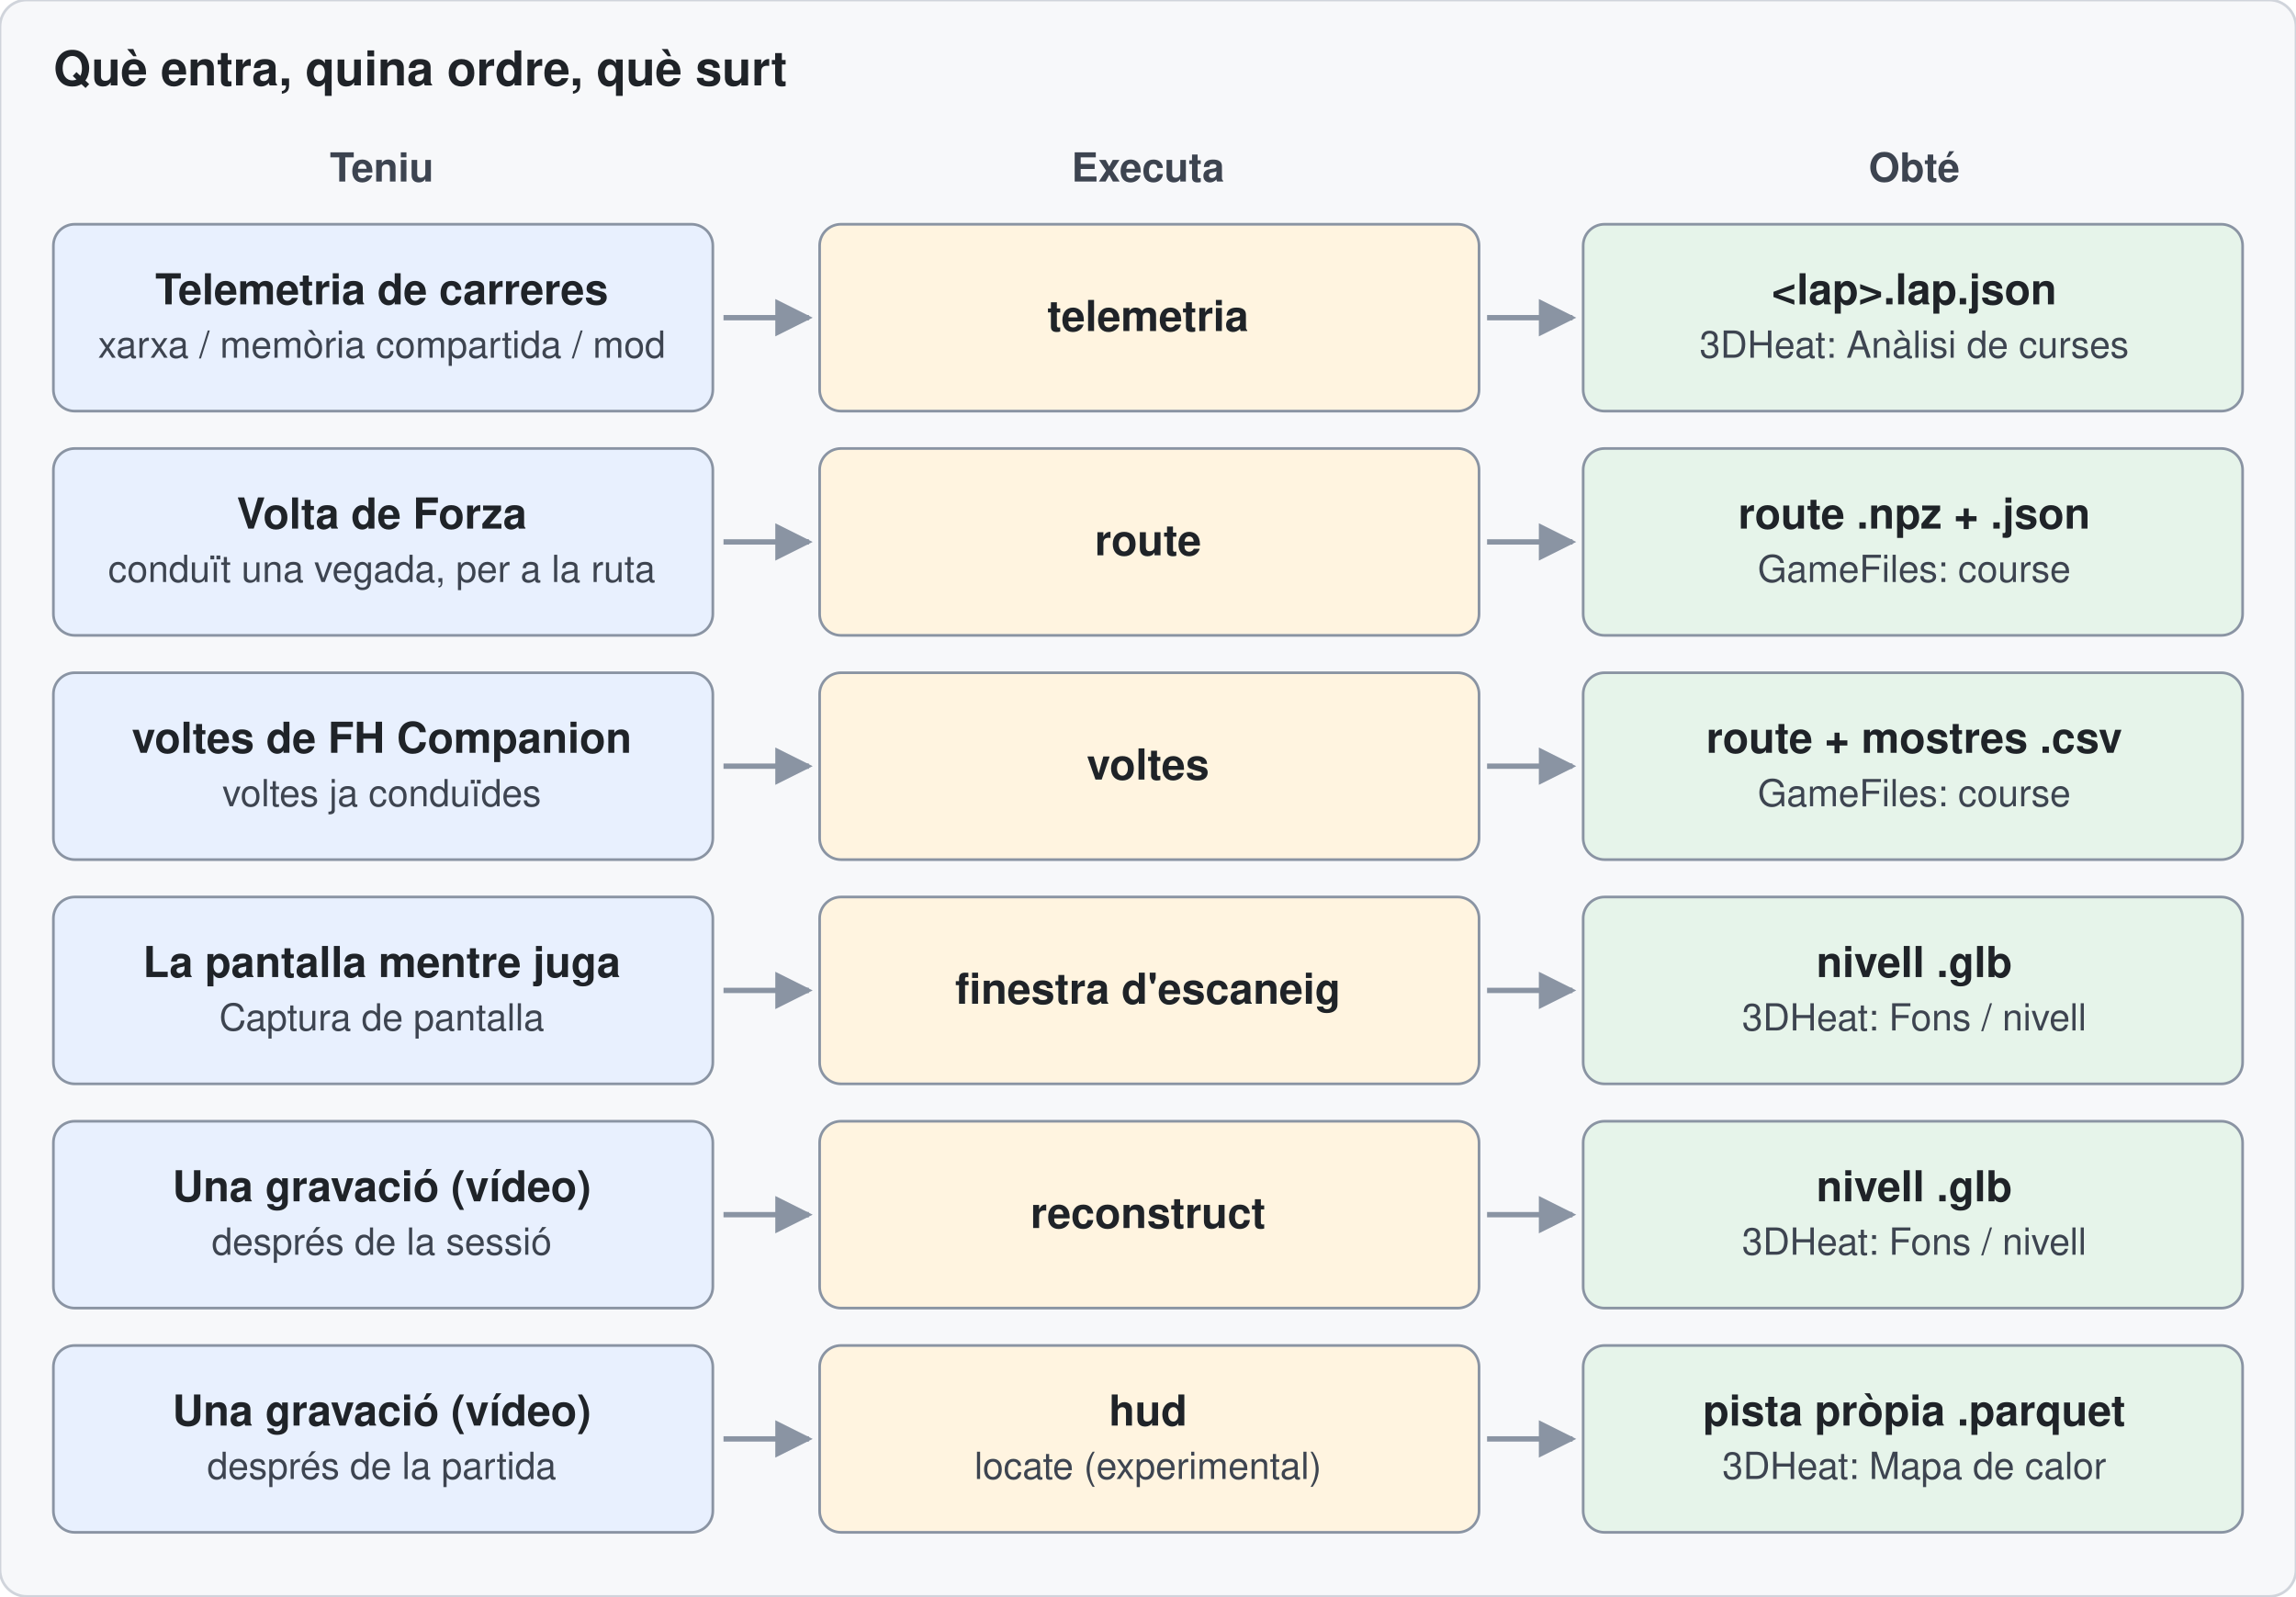
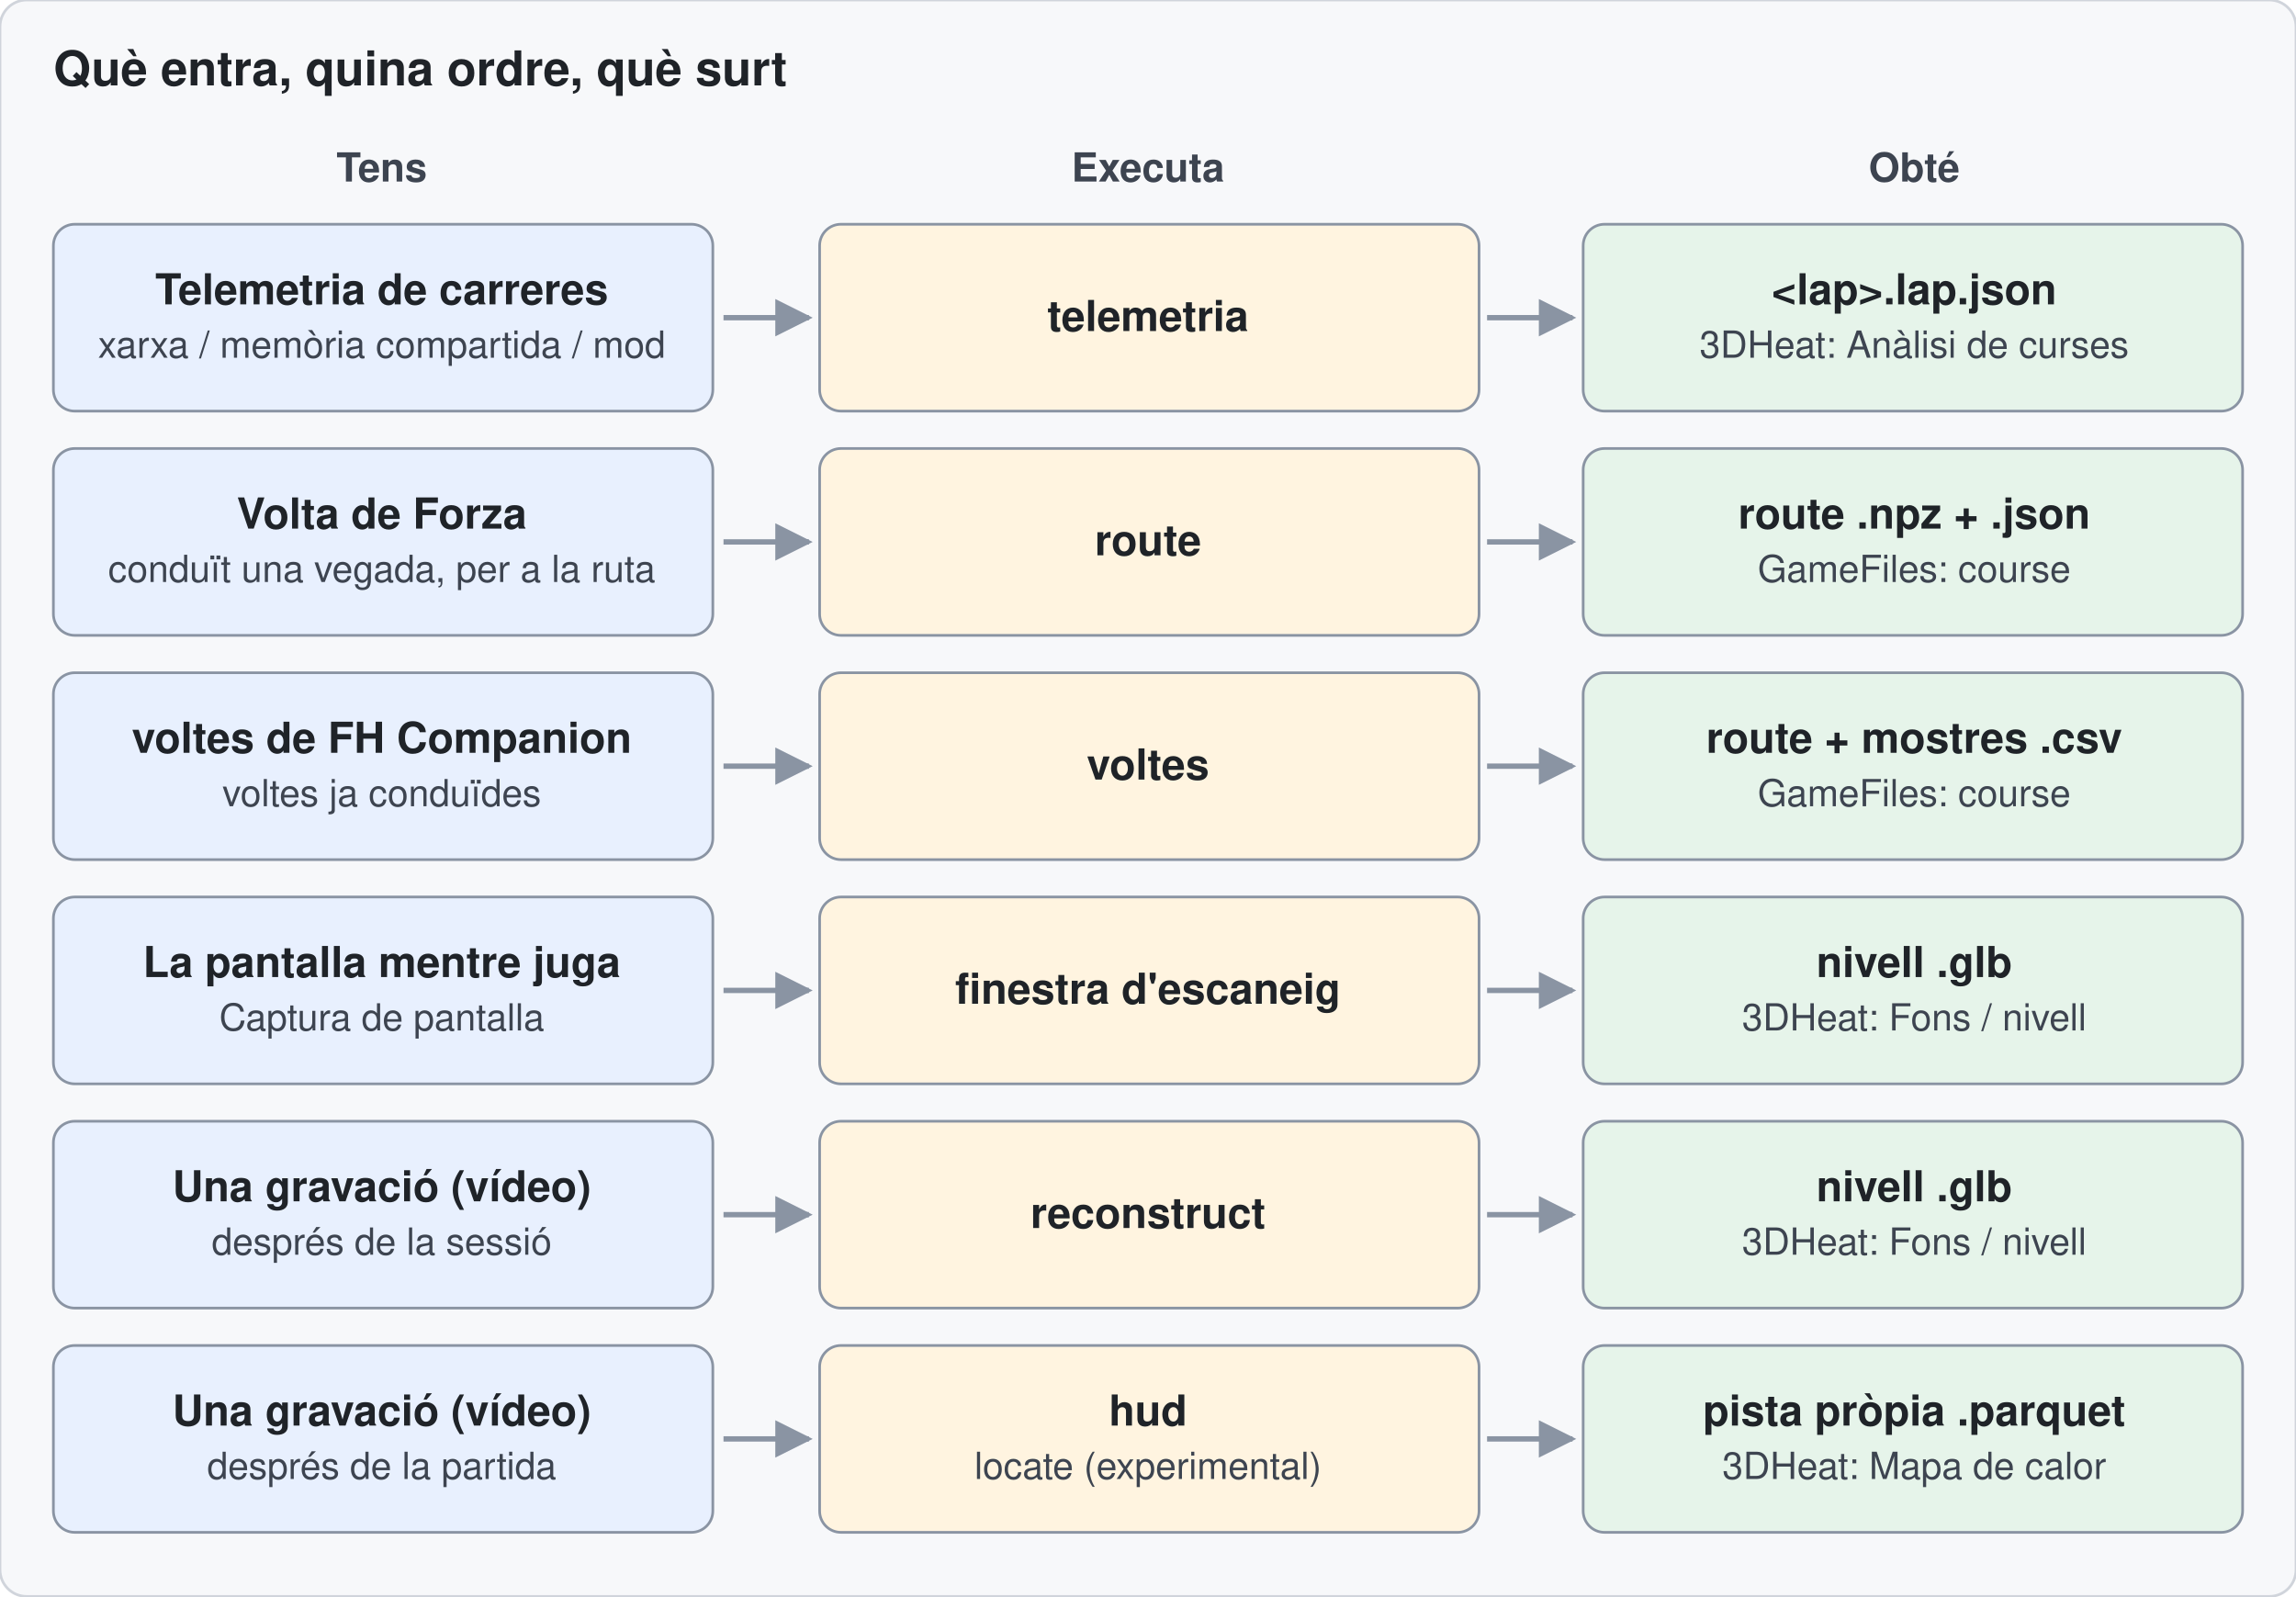
<svg xmlns="http://www.w3.org/2000/svg" width="860" height="598" viewBox="0 0 860 598" role="img" aria-label="What goes in, which command, what comes out">
  <rect width="860" height="598" rx="10" fill="#f7f8fa" stroke="#d0d4db" />
  <defs>
    <marker id="a" viewBox="0 0 10 10" refX="9" refY="5" markerWidth="7" markerHeight="7" orient="auto-start-reverse">
      <path d="M0,0 L10,5 L0,10 z" fill="#8a94a3" />
    </marker>
  </defs>
  <text x="20" y="32" font-family="Segoe UI,Helvetica,Arial,sans-serif" font-size="18" font-weight="600" fill="#1f2328" text-anchor="start">Què entra, quina ordre, què surt</text>
-   <text x="143" y="68" font-family="Segoe UI,Helvetica,Arial,sans-serif" font-size="15" font-weight="600" fill="#3d4450" text-anchor="middle">Teniu</text>
+   <text x="143" y="68" font-family="Segoe UI,Helvetica,Arial,sans-serif" font-size="15" font-weight="600" fill="#3d4450" text-anchor="middle">Tens</text>
  <text x="430" y="68" font-family="Segoe UI,Helvetica,Arial,sans-serif" font-size="15" font-weight="600" fill="#3d4450" text-anchor="middle">Executa</text>
  <text x="717" y="68" font-family="Segoe UI,Helvetica,Arial,sans-serif" font-size="15" font-weight="600" fill="#3d4450" text-anchor="middle">Obté</text>
  <rect x="20" y="84" width="247" height="70" rx="8" fill="#e8f0fe" stroke="#8a94a3" />
  <text x="143" y="114" font-family="Segoe UI,Helvetica,Arial,sans-serif" font-size="16" font-weight="600" fill="#1f2328" text-anchor="middle">Telemetria de carreres</text>
  <text x="143" y="134" font-family="Segoe UI,Helvetica,Arial,sans-serif" font-size="14" font-weight="400" fill="#3d4450" text-anchor="middle">xarxa / memòria compartida / mod</text>
  <rect x="307" y="84" width="247" height="70" rx="8" fill="#fff4e0" stroke="#8a94a3" />
  <text x="430" y="124" font-family="Segoe UI,Helvetica,Arial,sans-serif" font-size="16" font-weight="600" fill="#1f2328" text-anchor="middle">telemetria</text>
  <line x1="271" y1="119.0" x2="303" y2="119.0" stroke="#8a94a3" stroke-width="2" marker-end="url(#a)" />
  <rect x="593" y="84" width="247" height="70" rx="8" fill="#e6f4ea" stroke="#8a94a3" />
  <text x="717" y="114" font-family="Segoe UI,Helvetica,Arial,sans-serif" font-size="16" font-weight="600" fill="#1f2328" text-anchor="middle">&lt;lap&gt;.lap.json</text>
  <text x="717" y="134" font-family="Segoe UI,Helvetica,Arial,sans-serif" font-size="14" font-weight="400" fill="#3d4450" text-anchor="middle">3DHeat: Anàlisi de curses</text>
  <line x1="557" y1="119.0" x2="589" y2="119.0" stroke="#8a94a3" stroke-width="2" marker-end="url(#a)" />
  <rect x="20" y="168" width="247" height="70" rx="8" fill="#e8f0fe" stroke="#8a94a3" />
  <text x="143" y="198" font-family="Segoe UI,Helvetica,Arial,sans-serif" font-size="16" font-weight="600" fill="#1f2328" text-anchor="middle">Volta de Forza</text>
  <text x="143" y="218" font-family="Segoe UI,Helvetica,Arial,sans-serif" font-size="14" font-weight="400" fill="#3d4450" text-anchor="middle">conduït una vegada, per a la ruta</text>
  <rect x="307" y="168" width="247" height="70" rx="8" fill="#fff4e0" stroke="#8a94a3" />
  <text x="430" y="208" font-family="Segoe UI,Helvetica,Arial,sans-serif" font-size="16" font-weight="600" fill="#1f2328" text-anchor="middle">route</text>
  <line x1="271" y1="203.0" x2="303" y2="203.0" stroke="#8a94a3" stroke-width="2" marker-end="url(#a)" />
  <rect x="593" y="168" width="247" height="70" rx="8" fill="#e6f4ea" stroke="#8a94a3" />
  <text x="717" y="198" font-family="Segoe UI,Helvetica,Arial,sans-serif" font-size="16" font-weight="600" fill="#1f2328" text-anchor="middle">route .npz + .json</text>
  <text x="717" y="218" font-family="Segoe UI,Helvetica,Arial,sans-serif" font-size="14" font-weight="400" fill="#3d4450" text-anchor="middle">GameFiles: course</text>
  <line x1="557" y1="203.0" x2="589" y2="203.0" stroke="#8a94a3" stroke-width="2" marker-end="url(#a)" />
  <rect x="20" y="252" width="247" height="70" rx="8" fill="#e8f0fe" stroke="#8a94a3" />
  <text x="143" y="282" font-family="Segoe UI,Helvetica,Arial,sans-serif" font-size="16" font-weight="600" fill="#1f2328" text-anchor="middle">voltes de FH Companion</text>
  <text x="143" y="302" font-family="Segoe UI,Helvetica,Arial,sans-serif" font-size="14" font-weight="400" fill="#3d4450" text-anchor="middle">voltes ja conduïdes</text>
  <rect x="307" y="252" width="247" height="70" rx="8" fill="#fff4e0" stroke="#8a94a3" />
  <text x="430" y="292" font-family="Segoe UI,Helvetica,Arial,sans-serif" font-size="16" font-weight="600" fill="#1f2328" text-anchor="middle">voltes</text>
  <line x1="271" y1="287.0" x2="303" y2="287.0" stroke="#8a94a3" stroke-width="2" marker-end="url(#a)" />
  <rect x="593" y="252" width="247" height="70" rx="8" fill="#e6f4ea" stroke="#8a94a3" />
  <text x="717" y="282" font-family="Segoe UI,Helvetica,Arial,sans-serif" font-size="16" font-weight="600" fill="#1f2328" text-anchor="middle">route + mostres .csv</text>
  <text x="717" y="302" font-family="Segoe UI,Helvetica,Arial,sans-serif" font-size="14" font-weight="400" fill="#3d4450" text-anchor="middle">GameFiles: course</text>
  <line x1="557" y1="287.0" x2="589" y2="287.0" stroke="#8a94a3" stroke-width="2" marker-end="url(#a)" />
  <rect x="20" y="336" width="247" height="70" rx="8" fill="#e8f0fe" stroke="#8a94a3" />
  <text x="143" y="366" font-family="Segoe UI,Helvetica,Arial,sans-serif" font-size="16" font-weight="600" fill="#1f2328" text-anchor="middle">La pantalla mentre juga</text>
  <text x="143" y="386" font-family="Segoe UI,Helvetica,Arial,sans-serif" font-size="14" font-weight="400" fill="#3d4450" text-anchor="middle">Captura de pantalla</text>
  <rect x="307" y="336" width="247" height="70" rx="8" fill="#fff4e0" stroke="#8a94a3" />
  <text x="430" y="376" font-family="Segoe UI,Helvetica,Arial,sans-serif" font-size="16" font-weight="600" fill="#1f2328" text-anchor="middle">finestra d'escaneig</text>
  <line x1="271" y1="371.0" x2="303" y2="371.0" stroke="#8a94a3" stroke-width="2" marker-end="url(#a)" />
  <rect x="593" y="336" width="247" height="70" rx="8" fill="#e6f4ea" stroke="#8a94a3" />
  <text x="717" y="366" font-family="Segoe UI,Helvetica,Arial,sans-serif" font-size="16" font-weight="600" fill="#1f2328" text-anchor="middle">nivell .glb</text>
  <text x="717" y="386" font-family="Segoe UI,Helvetica,Arial,sans-serif" font-size="14" font-weight="400" fill="#3d4450" text-anchor="middle">3DHeat: Fons / nivell</text>
  <line x1="557" y1="371.0" x2="589" y2="371.0" stroke="#8a94a3" stroke-width="2" marker-end="url(#a)" />
  <rect x="20" y="420" width="247" height="70" rx="8" fill="#e8f0fe" stroke="#8a94a3" />
  <text x="143" y="450" font-family="Segoe UI,Helvetica,Arial,sans-serif" font-size="16" font-weight="600" fill="#1f2328" text-anchor="middle">Una gravació (vídeo)</text>
  <text x="143" y="470" font-family="Segoe UI,Helvetica,Arial,sans-serif" font-size="14" font-weight="400" fill="#3d4450" text-anchor="middle">després de la sessió</text>
  <rect x="307" y="420" width="247" height="70" rx="8" fill="#fff4e0" stroke="#8a94a3" />
  <text x="430" y="460" font-family="Segoe UI,Helvetica,Arial,sans-serif" font-size="16" font-weight="600" fill="#1f2328" text-anchor="middle">reconstruct</text>
  <line x1="271" y1="455.0" x2="303" y2="455.0" stroke="#8a94a3" stroke-width="2" marker-end="url(#a)" />
  <rect x="593" y="420" width="247" height="70" rx="8" fill="#e6f4ea" stroke="#8a94a3" />
  <text x="717" y="450" font-family="Segoe UI,Helvetica,Arial,sans-serif" font-size="16" font-weight="600" fill="#1f2328" text-anchor="middle">nivell .glb</text>
  <text x="717" y="470" font-family="Segoe UI,Helvetica,Arial,sans-serif" font-size="14" font-weight="400" fill="#3d4450" text-anchor="middle">3DHeat: Fons / nivell</text>
  <line x1="557" y1="455.0" x2="589" y2="455.0" stroke="#8a94a3" stroke-width="2" marker-end="url(#a)" />
  <rect x="20" y="504" width="247" height="70" rx="8" fill="#e8f0fe" stroke="#8a94a3" />
  <text x="143" y="534" font-family="Segoe UI,Helvetica,Arial,sans-serif" font-size="16" font-weight="600" fill="#1f2328" text-anchor="middle">Una gravació (vídeo)</text>
  <text x="143" y="554" font-family="Segoe UI,Helvetica,Arial,sans-serif" font-size="14" font-weight="400" fill="#3d4450" text-anchor="middle">després de la partida</text>
  <rect x="307" y="504" width="247" height="70" rx="8" fill="#fff4e0" stroke="#8a94a3" />
  <text x="430" y="534" font-family="Segoe UI,Helvetica,Arial,sans-serif" font-size="16" font-weight="600" fill="#1f2328" text-anchor="middle">hud</text>
  <text x="430" y="554" font-family="Segoe UI,Helvetica,Arial,sans-serif" font-size="14" font-weight="400" fill="#3d4450" text-anchor="middle">locate (experimental)</text>
  <line x1="271" y1="539.0" x2="303" y2="539.0" stroke="#8a94a3" stroke-width="2" marker-end="url(#a)" />
  <rect x="593" y="504" width="247" height="70" rx="8" fill="#e6f4ea" stroke="#8a94a3" />
  <text x="717" y="534" font-family="Segoe UI,Helvetica,Arial,sans-serif" font-size="16" font-weight="600" fill="#1f2328" text-anchor="middle">pista pròpia .parquet</text>
  <text x="717" y="554" font-family="Segoe UI,Helvetica,Arial,sans-serif" font-size="14" font-weight="400" fill="#3d4450" text-anchor="middle">3DHeat: Mapa de calor</text>
  <line x1="557" y1="539.0" x2="589" y2="539.0" stroke="#8a94a3" stroke-width="2" marker-end="url(#a)" />
</svg>
